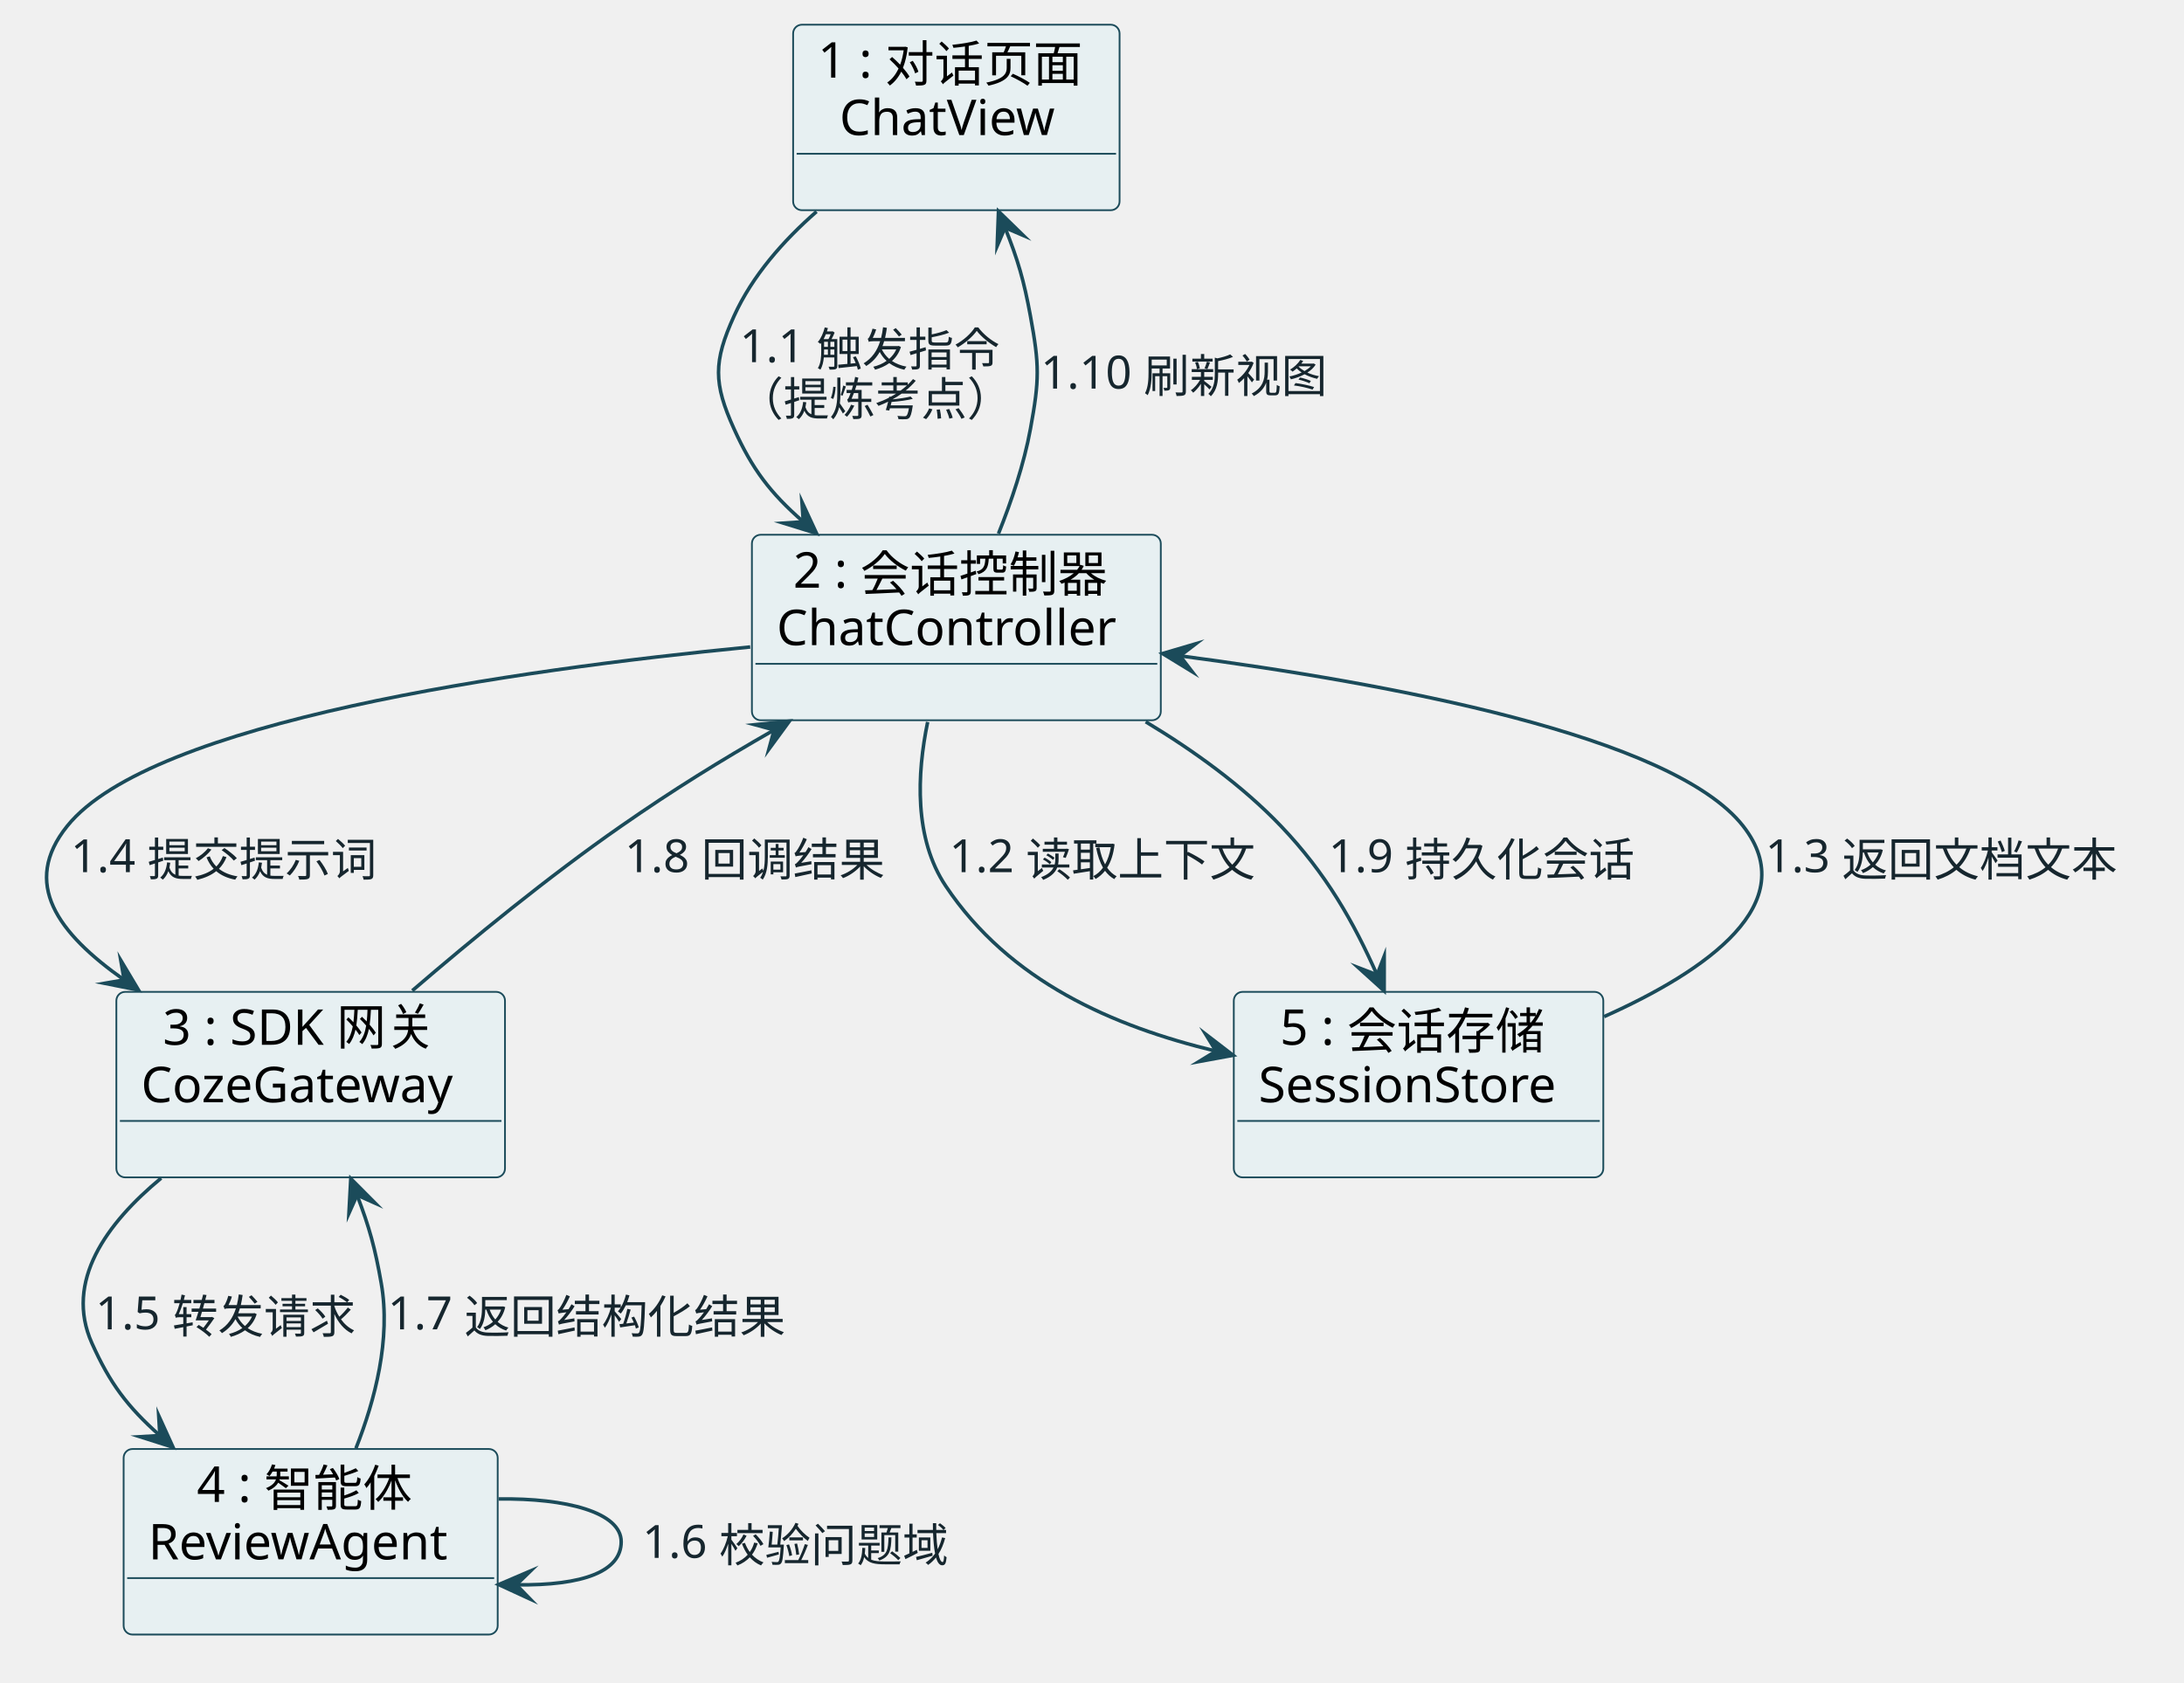
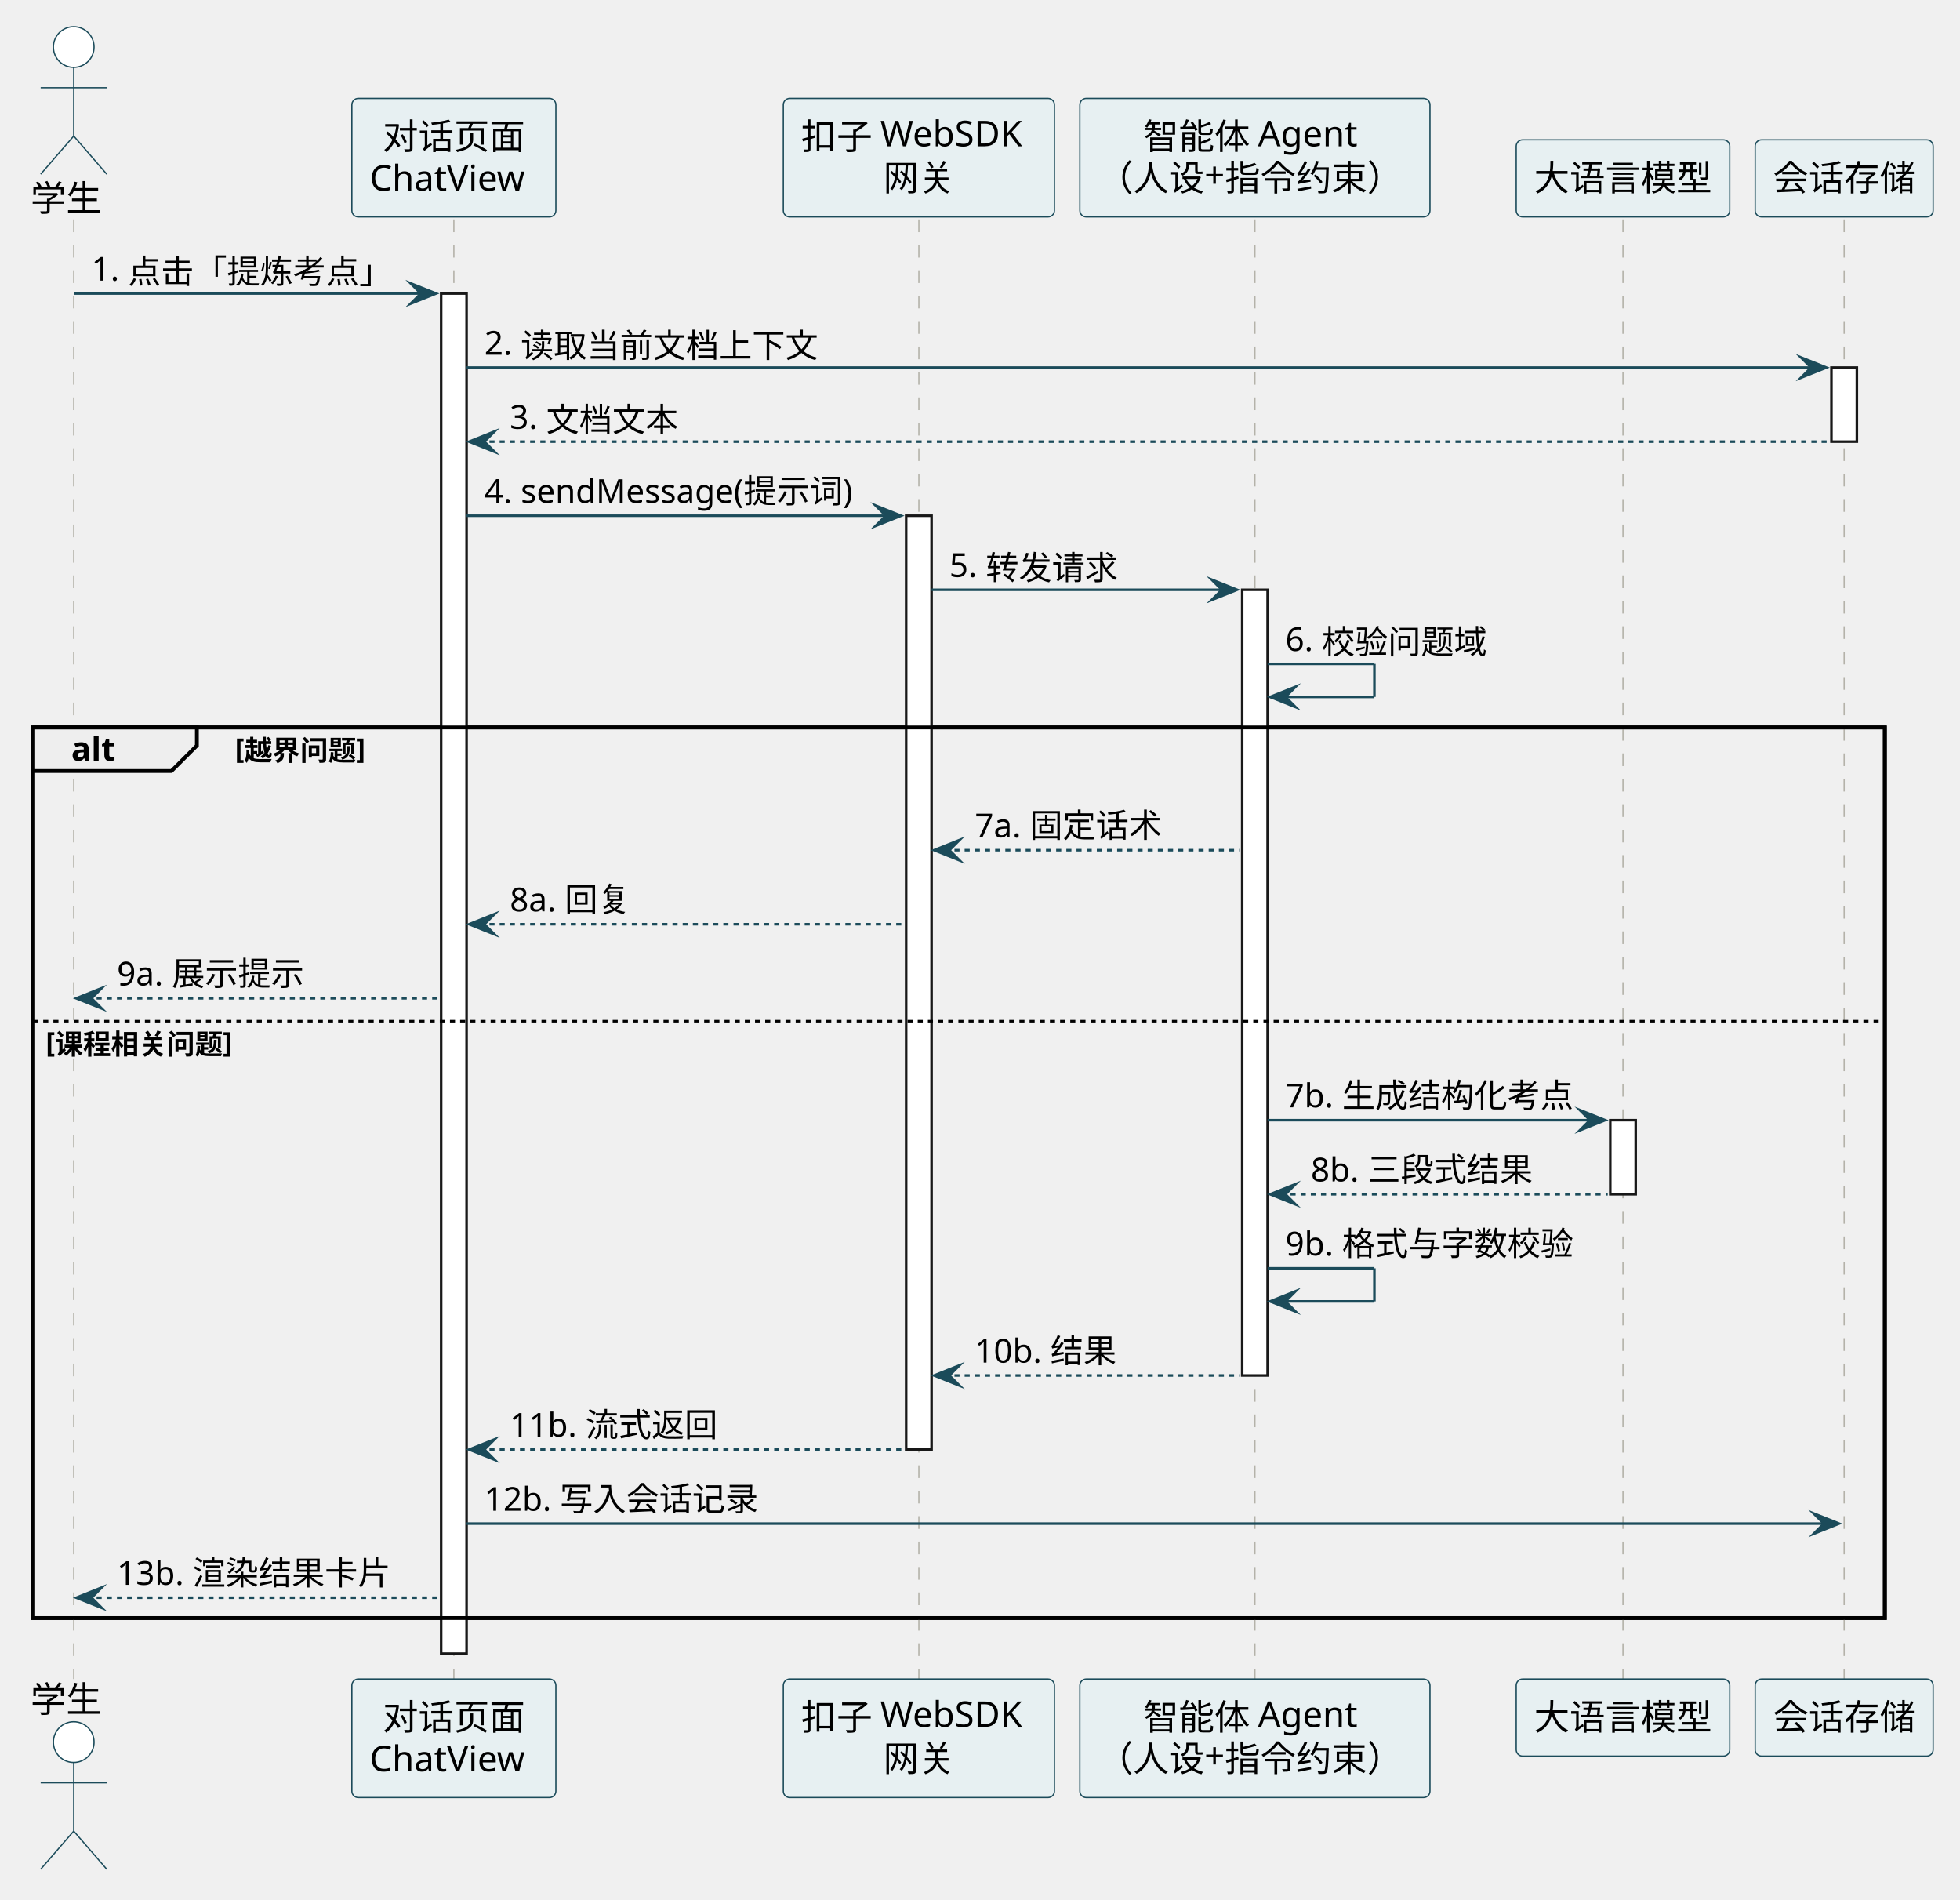
- <svg xmlns="http://www.w3.org/2000/svg" version="1.1" data-diagram-type="CLASS" style="width:619px;height:477px;background:#FFFFFF;" width="619px" height="477px" viewBox="0 0 619 477" zoomAndPan="magnify" preserveAspectRatio="none" contentStyleType="text/css">
+ <svg xmlns="http://www.w3.org/2000/svg" version="1.1" data-diagram-type="SEQUENCE" style="width:771px;height:747px;background:#FFFFFF;" width="771px" height="747px" viewBox="0 0 771 747" zoomAndPan="magnify" preserveAspectRatio="none" contentStyleType="text/css">
  <defs />
  <g font-family="sans-serif" lengthAdjust="spacing">
-     <g class="entity" data-qualified-name="UI" id="ent0001" data-source-line="13">
-       <rect x="224.79" y="7" width="92.524" height="52.594" fill="#E7F0F2" style="stroke:#1B4B5A;stroke-width:0.5;" rx="2.5" ry="2.5" />
-       <text x="231.79" y="21.995" fill="#000" font-size="14" textLength="78.524" font-family="'Microsoft YaHei'">1 : 对话页面</text>
-       <text x="237.929" y="38.292" fill="#000" font-size="14" textLength="66.247" font-family="'Microsoft YaHei'">ChatView</text>
-       <line x1="225.79" y1="43.594" x2="316.314" y2="43.594" style="stroke:#1B4B5A;stroke-width:0.5;" />
-     </g>
-     <g class="entity" data-qualified-name="C" id="ent0002" data-source-line="14">
-       <rect x="213.11" y="151.6" width="115.89" height="52.594" fill="#E7F0F2" style="stroke:#1B4B5A;stroke-width:0.5;" rx="2.5" ry="2.5" />
-       <text x="224.793" y="166.595" fill="#000" font-size="14" textLength="92.524" font-family="'Microsoft YaHei'">2 : 会话控制器</text>
-       <text x="220.11" y="182.892" fill="#000" font-size="14" textLength="101.89" font-family="'Microsoft YaHei'">ChatController</text>
-       <line x1="214.11" y1="188.194" x2="328" y2="188.194" style="stroke:#1B4B5A;stroke-width:0.5;" />
-     </g>
-     <g class="entity" data-qualified-name="G" id="ent0003" data-source-line="15">
-       <rect x="32.98" y="281.19" width="110.147" height="52.594" fill="#E7F0F2" style="stroke:#1B4B5A;stroke-width:0.5;" rx="2.5" ry="2.5" />
-       <text x="46.143" y="296.185" fill="#000" font-size="14" textLength="83.822" font-family="'Microsoft YaHei'">3 : SDK 网关</text>
-       <text x="39.98" y="312.482" fill="#000" font-size="14" textLength="96.147" font-family="'Microsoft YaHei'">CozeGateway</text>
-       <line x1="33.98" y1="317.784" x2="142.127" y2="317.784" style="stroke:#1B4B5A;stroke-width:0.5;" />
-     </g>
-     <g class="entity" data-qualified-name="A" id="ent0004" data-source-line="16">
-       <rect x="35.04" y="410.79" width="106.019" height="52.594" fill="#E7F0F2" style="stroke:#1B4B5A;stroke-width:0.5;" rx="2.5" ry="2.5" />
-       <text x="55.787" y="425.785" fill="#000" font-size="14" textLength="64.524" font-family="'Microsoft YaHei'">4 : 智能体</text>
-       <text x="42.04" y="442.082" fill="#000" font-size="14" textLength="92.019" font-family="'Microsoft YaHei'">ReviewAgent</text>
-       <line x1="36.04" y1="447.384" x2="140.059" y2="447.384" style="stroke:#1B4B5A;stroke-width:0.5;" />
-     </g>
-     <g class="entity" data-qualified-name="S" id="ent0005" data-source-line="17">
-       <rect x="349.69" y="281.19" width="104.727" height="52.594" fill="#E7F0F2" style="stroke:#1B4B5A;stroke-width:0.5;" rx="2.5" ry="2.5" />
-       <text x="362.791" y="296.185" fill="#000" font-size="14" textLength="78.524" font-family="'Microsoft YaHei'">5 : 会话存储</text>
-       <text x="356.69" y="312.482" fill="#000" font-size="14" textLength="90.727" font-family="'Microsoft YaHei'">SessionStore</text>
-       <line x1="350.69" y1="317.784" x2="453.417" y2="317.784" style="stroke:#1B4B5A;stroke-width:0.5;" />
-     </g>
-     <g class="link" data-entity-1="ent0001" data-entity-2="ent0002" id="lnk6" data-source-line="19" data-link-type="dependency">
-       <path d="M231.43,59.99 C222.02,68.22 213.21,78.2 208.05,89.6 C202.18,102.55 202.18,108.64 208.05,121.6 C213.21,133 218.256,139.688 227.666,147.918" style="stroke:#1B4B5A;stroke-width:1;" fill="none" id="UI-to-C" codeLine="19" />
-       <polygon points="231.43,151.21,227.289,142.274,227.666,147.918,222.022,148.296,231.43,151.21" fill="#1B4B5A" style="stroke:#1B4B5A;stroke-width:1;stroke-linejoin:miter;stroke-miterlimit:10;" />
-       <text x="209.647" y="102.667" fill="#16262E" font-size="13" textLength="76.807" font-family="'Microsoft YaHei'">1.1 触发指令</text>
-       <text x="209.05" y="117.8" fill="#16262E" font-size="13" textLength="78" font-family="'Microsoft YaHei'">（提炼考点）</text>
-     </g>
-     <g class="link" data-entity-1="ent0002" data-entity-2="ent0001" id="lnk15" data-source-line="28" data-link-type="dependency">
-       <path d="M282.99,151.29 C286.66,142.13 290.22,131.6 292.05,121.6 C294.62,107.61 294.62,103.59 292.05,89.6 C290.22,79.6 288.52,73.701 284.85,64.541" style="stroke:#1B4B5A;stroke-width:1;" fill="none" id="C-to-UI" codeLine="28" />
-       <polygon points="282.99,59.9,282.624,69.742,284.85,64.541,290.05,66.767,282.99,59.9" fill="#1B4B5A" style="stroke:#1B4B5A;stroke-width:1;stroke-linejoin:miter;stroke-miterlimit:10;" />
-       <text x="294.98" y="110.167" fill="#16262E" font-size="13" textLength="85.078" font-family="'Microsoft YaHei'">1.10 刷新视图</text>
-     </g>
-     <g class="link" data-entity-1="ent0002" data-entity-2="ent0005" id="lnk7" data-source-line="20" data-link-type="dependency">
-       <path d="M262.92,204.68 C259.87,219.47 259.04,237.72 268.05,251.19 C286.18,278.28 315.389,290.937 344.649,297.997" style="stroke:#1B4B5A;stroke-width:1;" fill="none" id="C-to-S" codeLine="20" />
-       <polygon points="349.51,299.17,341.699,293.171,344.649,297.997,339.823,300.947,349.51,299.17" fill="#1B4B5A" style="stroke:#1B4B5A;stroke-width:1;stroke-linejoin:miter;stroke-miterlimit:10;" />
-       <text x="269.05" y="247.257" fill="#16262E" font-size="13" textLength="89.807" font-family="'Microsoft YaHei'">1.2 读取上下文</text>
-     </g>
-     <g class="link" data-entity-1="ent0005" data-entity-2="ent0002" id="lnk8" data-source-line="21" data-link-type="dependency">
-       <path d="M454.64,288.21 C483.85,275.14 511.14,256.03 494.05,234.19 C473.96,208.51 393.527,193.734 334.447,185.934" style="stroke:#1B4B5A;stroke-width:1;" fill="none" id="S-to-C" codeLine="21" />
-       <polygon points="329.49,185.28,337.889,190.424,334.447,185.934,338.936,182.492,329.49,185.28" fill="#1B4B5A" style="stroke:#1B4B5A;stroke-width:1;stroke-linejoin:miter;stroke-miterlimit:10;" />
-       <text x="500.33" y="247.257" fill="#16262E" font-size="13" textLength="102.807" font-family="'Microsoft YaHei'">1.3 返回文档文本</text>
-     </g>
-     <g class="link" data-entity-1="ent0002" data-entity-2="ent0005" id="lnk14" data-source-line="27" data-link-type="dependency">
-       <path d="M324.72,204.62 C338.3,212.79 352.11,222.73 363.05,234.19 C375.85,247.6 383.684,261.469 390.284,276.359" style="stroke:#1B4B5A;stroke-width:1;" fill="none" id="C-to-S-1" codeLine="27" />
-       <polygon points="392.31,280.93,392.32,271.081,390.284,276.359,385.006,274.323,392.31,280.93" fill="#1B4B5A" style="stroke:#1B4B5A;stroke-width:1;stroke-linejoin:miter;stroke-miterlimit:10;" />
-       <text x="376.54" y="247.257" fill="#16262E" font-size="13" textLength="89.807" font-family="'Microsoft YaHei'">1.9 持久化会话</text>
-     </g>
-     <g class="link" data-entity-1="ent0002" data-entity-2="ent0003" id="lnk9" data-source-line="22" data-link-type="dependency">
-       <path d="M212.63,183.41 C145.91,189.92 42.88,204.57 19.05,234.19 C6,250.42 16.267,264.434 35.187,277.804" style="stroke:#1B4B5A;stroke-width:1;" fill="none" id="C-to-G" codeLine="22" />
-       <polygon points="39.27,280.69,34.228,272.229,35.187,277.804,29.612,278.763,39.27,280.69" fill="#1B4B5A" style="stroke:#1B4B5A;stroke-width:1;stroke-linejoin:miter;stroke-miterlimit:10;" />
-       <text x="20.05" y="247.257" fill="#16262E" font-size="13" textLength="89.807" font-family="'Microsoft YaHei'">1.4 提交提示词</text>
-     </g>
-     <g class="link" data-entity-1="ent0003" data-entity-2="ent0002" id="lnk13" data-source-line="26" data-link-type="dependency">
-       <path d="M116.86,280.84 C133.61,266.43 155.43,248.53 176.05,234.19 C191.09,223.74 203.873,215.838 219.403,206.928" style="stroke:#1B4B5A;stroke-width:1;" fill="none" id="G-to-C" codeLine="26" />
-       <polygon points="223.74,204.44,213.943,205.449,219.403,206.928,217.924,212.388,223.74,204.44" fill="#1B4B5A" style="stroke:#1B4B5A;stroke-width:1;stroke-linejoin:miter;stroke-miterlimit:10;" />
-       <text x="177.05" y="247.257" fill="#16262E" font-size="13" textLength="76.807" font-family="'Microsoft YaHei'">1.8 回调结果</text>
-     </g>
-     <g class="link" data-entity-1="ent0003" data-entity-2="ent0004" id="lnk10" data-source-line="23" data-link-type="dependency">
-       <path d="M45.67,334 C30.2,346.8 18.21,363.28 26.05,380.79 C31.12,392.11 36.041,398.74 45.311,406.97" style="stroke:#1B4B5A;stroke-width:1;" fill="none" id="G-to-A" codeLine="23" />
-       <polygon points="49.05,410.29,44.975,401.324,45.311,406.97,39.664,407.306,49.05,410.29" fill="#1B4B5A" style="stroke:#1B4B5A;stroke-width:1;stroke-linejoin:miter;stroke-miterlimit:10;" />
-       <text x="27.05" y="376.857" fill="#16262E" font-size="13" textLength="76.807" font-family="'Microsoft YaHei'">1.5 转发请求</text>
-     </g>
-     <g class="link" data-entity-1="ent0004" data-entity-2="ent0003" id="lnk12" data-source-line="25" data-link-type="dependency">
-       <path d="M100.88,410.59 C106.31,396.87 110.82,379.56 108.05,363.79 C106.31,353.83 104.703,347.981 101.203,338.811" style="stroke:#1B4B5A;stroke-width:1;" fill="none" id="A-to-G" codeLine="25" />
-       <polygon points="99.42,334.14,98.892,343.975,101.203,338.811,106.366,341.122,99.42,334.14" fill="#1B4B5A" style="stroke:#1B4B5A;stroke-width:1;stroke-linejoin:miter;stroke-miterlimit:10;" />
-       <text x="109.89" y="376.857" fill="#16262E" font-size="13" textLength="115.807" font-family="'Microsoft YaHei'">1.7 返回结构化结果</text>
-     </g>
-     <g class="link" data-entity-1="ent0004" data-entity-2="ent0004" id="lnk11" data-source-line="24" data-link-type="dependency">
-       <path d="M141.33,424.95 C160.46,424.68 176.06,428.73 176.06,437.08 C176.06,445.44 165.46,449.548 146.33,449.288" style="stroke:#1B4B5A;stroke-width:1;" fill="none" id="A-to-A" codeLine="24" />
-       <polygon points="141.33,449.22,150.275,453.342,146.33,449.288,150.384,445.343,141.33,449.22" fill="#1B4B5A" style="stroke:#1B4B5A;stroke-width:1;stroke-linejoin:miter;stroke-miterlimit:10;" />
-       <text x="182.06" y="441.647" fill="#16262E" font-size="13" textLength="89.807" font-family="'Microsoft YaHei'">1.6 校验问题域</text>
+     <rect x="13" y="286.094" width="728.426" height="350.266" fill="none" style="stroke:#000;stroke-width:1.5;" />
+     <g class="participant-lifeline" data-qualified-name="U" data-entity-uid="part1" id="part1-lifeline" data-source-line="12">
+       <g>
+         <rect x="25.5" y="86.297" width="8" height="574.063" fill="#000" fill-opacity="0" />
+         <line x1="29" y1="86.297" x2="29" y2="660.359" style="stroke:#B4B2A9;stroke-width:0.5;stroke-dasharray:5,5;" />
+       </g>
+     </g>
+     <g class="participant-lifeline" data-qualified-name="W" data-entity-uid="part2" id="part2-lifeline" data-source-line="13">
+       <g>
+         <rect x="175.036" y="86.297" width="8" height="574.063" fill="#000" fill-opacity="0" />
+         <line x1="178.536" y1="86.297" x2="178.536" y2="660.359" style="stroke:#B4B2A9;stroke-width:0.5;stroke-dasharray:5,5;" />
+       </g>
+     </g>
+     <g>
+       <rect x="173.536" y="115.43" width="10" height="534.93" fill="#FFF" style="stroke:#181818;stroke-width:1;" />
+     </g>
+     <g class="participant-lifeline" data-qualified-name="S" data-entity-uid="part3" id="part3-lifeline" data-source-line="14">
+       <g>
+         <rect x="357.954" y="86.297" width="8" height="574.063" fill="#000" fill-opacity="0" />
+         <line x1="361.454" y1="86.297" x2="361.454" y2="660.359" style="stroke:#B4B2A9;stroke-width:0.5;stroke-dasharray:5,5;" />
+       </g>
+     </g>
+     <g>
+       <rect x="356.454" y="202.828" width="10" height="367.266" fill="#FFF" style="stroke:#181818;stroke-width:1;" />
+     </g>
+     <g class="participant-lifeline" data-qualified-name="A" data-entity-uid="part4" id="part4-lifeline" data-source-line="15">
+       <g>
+         <rect x="490.139" y="86.297" width="8" height="574.063" fill="#000" fill-opacity="0" />
+         <line x1="493.639" y1="86.297" x2="493.639" y2="660.359" style="stroke:#B4B2A9;stroke-width:0.5;stroke-dasharray:5,5;" />
+       </g>
+     </g>
+     <g>
+       <rect x="488.639" y="231.961" width="10" height="309" fill="#FFF" style="stroke:#181818;stroke-width:1;" />
+     </g>
+     <g class="participant-lifeline" data-qualified-name="M" data-entity-uid="part5" id="part5-lifeline" data-source-line="16">
+       <g>
+         <rect x="634.927" y="86.297" width="8" height="574.063" fill="#000" fill-opacity="0" />
+         <line x1="638.427" y1="86.297" x2="638.427" y2="660.359" style="stroke:#B4B2A9;stroke-width:0.5;stroke-dasharray:5,5;" />
+       </g>
+     </g>
+     <g>
+       <rect x="633.427" y="440.563" width="10" height="29.133" fill="#FFF" style="stroke:#181818;stroke-width:1;" />
+     </g>
+     <g class="participant-lifeline" data-qualified-name="D" data-entity-uid="part6" id="part6-lifeline" data-source-line="17">
+       <g>
+         <rect x="721.926" y="86.297" width="8" height="574.063" fill="#000" fill-opacity="0" />
+         <line x1="725.426" y1="86.297" x2="725.426" y2="660.359" style="stroke:#B4B2A9;stroke-width:0.5;stroke-dasharray:5,5;" />
+       </g>
+     </g>
+     <g>
+       <rect x="720.426" y="144.563" width="10" height="29.133" fill="#FFF" style="stroke:#181818;stroke-width:1;" />
+     </g>
+     <g class="participant participant-head" data-qualified-name="U" data-entity-uid="part1" id="part1-head" data-source-line="12">
+       <text x="12" y="82.995" fill="#000" font-size="14" textLength="28" font-family="'Microsoft YaHei'">学生</text>
+       <ellipse cx="29" cy="18.5" rx="8" ry="8" fill="#FFF" style="stroke:#1B4B5A;stroke-width:0.5;" />
+       <path d="M29,26.5 L29,53.5 M16,34.5 L42,34.5 M29,53.5 L16,68.5 M29,53.5 L42,68.5" style="stroke:#1B4B5A;stroke-width:0.5;" fill="none" />
+     </g>
+     <g class="participant participant-head" data-qualified-name="W" data-entity-uid="part2" id="part2-head" data-source-line="13">
+       <rect x="138.412" y="38.703" width="80.247" height="46.594" fill="#E7F0F2" style="stroke:#1B4B5A;stroke-width:0.5;" rx="2.5" ry="2.5" />
+       <text x="150.536" y="58.698" fill="#000" font-size="14" textLength="56" font-family="'Microsoft YaHei'">对话页面</text>
+       <text x="145.412" y="74.995" fill="#000" font-size="14" textLength="66.247" font-family="'Microsoft YaHei'">ChatView</text>
+     </g>
+     <g class="participant participant-head" data-qualified-name="S" data-entity-uid="part3" id="part3-head" data-source-line="14">
+       <rect x="308.134" y="38.703" width="106.641" height="46.594" fill="#E7F0F2" style="stroke:#1B4B5A;stroke-width:0.5;" rx="2.5" ry="2.5" />
+       <text x="315.134" y="58.698" fill="#000" font-size="14" textLength="92.641" font-family="'Microsoft YaHei'">扣子 WebSDK</text>
+       <text x="347.454" y="74.995" fill="#000" font-size="14" textLength="28" font-family="'Microsoft YaHei'">网关</text>
+     </g>
+     <g class="participant participant-head" data-qualified-name="A" data-entity-uid="part4" id="part4-head" data-source-line="15">
+       <rect x="424.774" y="38.703" width="137.73" height="46.594" fill="#E7F0F2" style="stroke:#1B4B5A;stroke-width:0.5;" rx="2.5" ry="2.5" />
+       <text x="449.694" y="58.698" fill="#000" font-size="14" textLength="87.889" font-family="'Microsoft YaHei'">智能体 Agent</text>
+       <text x="431.774" y="74.995" fill="#000" font-size="14" textLength="123.73" font-family="'Microsoft YaHei'">（人设+指令约束）</text>
+     </g>
+     <g class="participant participant-head" data-qualified-name="M" data-entity-uid="part5" id="part5-head" data-source-line="16">
+       <rect x="596.427" y="55" width="84" height="30.297" fill="#E7F0F2" style="stroke:#1B4B5A;stroke-width:0.5;" rx="2.5" ry="2.5" />
+       <text x="603.427" y="74.995" fill="#000" font-size="14" textLength="70" font-family="'Microsoft YaHei'">大语言模型</text>
+     </g>
+     <g class="participant participant-head" data-qualified-name="D" data-entity-uid="part6" id="part6-head" data-source-line="17">
+       <rect x="690.427" y="55" width="70" height="30.297" fill="#E7F0F2" style="stroke:#1B4B5A;stroke-width:0.5;" rx="2.5" ry="2.5" />
+       <text x="697.427" y="74.995" fill="#000" font-size="14" textLength="56" font-family="'Microsoft YaHei'">会话存储</text>
+     </g>
+     <g class="participant participant-tail" data-qualified-name="U" data-entity-uid="part1" id="part1-tail" data-source-line="12">
+       <text x="12" y="673.354" fill="#000" font-size="14" textLength="28" font-family="'Microsoft YaHei'">学生</text>
+       <ellipse cx="29" cy="685.156" rx="8" ry="8" fill="#FFF" style="stroke:#1B4B5A;stroke-width:0.5;" />
+       <path d="M29,693.156 L29,720.156 M16,701.156 L42,701.156 M29,720.156 L16,735.156 M29,720.156 L42,735.156" style="stroke:#1B4B5A;stroke-width:0.5;" fill="none" />
+     </g>
+     <g class="participant participant-tail" data-qualified-name="W" data-entity-uid="part2" id="part2-tail" data-source-line="13">
+       <rect x="138.412" y="660.359" width="80.247" height="46.594" fill="#E7F0F2" style="stroke:#1B4B5A;stroke-width:0.5;" rx="2.5" ry="2.5" />
+       <text x="150.536" y="680.354" fill="#000" font-size="14" textLength="56" font-family="'Microsoft YaHei'">对话页面</text>
+       <text x="145.412" y="696.651" fill="#000" font-size="14" textLength="66.247" font-family="'Microsoft YaHei'">ChatView</text>
+     </g>
+     <g class="participant participant-tail" data-qualified-name="S" data-entity-uid="part3" id="part3-tail" data-source-line="14">
+       <rect x="308.134" y="660.359" width="106.641" height="46.594" fill="#E7F0F2" style="stroke:#1B4B5A;stroke-width:0.5;" rx="2.5" ry="2.5" />
+       <text x="315.134" y="680.354" fill="#000" font-size="14" textLength="92.641" font-family="'Microsoft YaHei'">扣子 WebSDK</text>
+       <text x="347.454" y="696.651" fill="#000" font-size="14" textLength="28" font-family="'Microsoft YaHei'">网关</text>
+     </g>
+     <g class="participant participant-tail" data-qualified-name="A" data-entity-uid="part4" id="part4-tail" data-source-line="15">
+       <rect x="424.774" y="660.359" width="137.73" height="46.594" fill="#E7F0F2" style="stroke:#1B4B5A;stroke-width:0.5;" rx="2.5" ry="2.5" />
+       <text x="449.694" y="680.354" fill="#000" font-size="14" textLength="87.889" font-family="'Microsoft YaHei'">智能体 Agent</text>
+       <text x="431.774" y="696.651" fill="#000" font-size="14" textLength="123.73" font-family="'Microsoft YaHei'">（人设+指令约束）</text>
+     </g>
+     <g class="participant participant-tail" data-qualified-name="M" data-entity-uid="part5" id="part5-tail" data-source-line="16">
+       <rect x="596.427" y="660.359" width="84" height="30.297" fill="#E7F0F2" style="stroke:#1B4B5A;stroke-width:0.5;" rx="2.5" ry="2.5" />
+       <text x="603.427" y="680.354" fill="#000" font-size="14" textLength="70" font-family="'Microsoft YaHei'">大语言模型</text>
+     </g>
+     <g class="participant participant-tail" data-qualified-name="D" data-entity-uid="part6" id="part6-tail" data-source-line="17">
+       <rect x="690.427" y="660.359" width="70" height="30.297" fill="#E7F0F2" style="stroke:#1B4B5A;stroke-width:0.5;" rx="2.5" ry="2.5" />
+       <text x="697.427" y="680.354" fill="#000" font-size="14" textLength="56" font-family="'Microsoft YaHei'">会话存储</text>
+     </g>
+     <g class="message" data-entity-1="part1" data-entity-2="part2" id="msg1" data-source-line="19">
+       <polygon points="161.536,111.43,171.536,115.43,161.536,119.43,165.536,115.43" fill="#1B4B5A" style="stroke:#1B4B5A;stroke-width:1;stroke-linejoin:miter;stroke-miterlimit:10;" />
+       <line x1="29" y1="115.43" x2="167.536" y2="115.43" style="stroke:#1B4B5A;stroke-width:1;" />
+       <text x="36" y="110.364" fill="#000" font-size="13" textLength="120.536" font-family="'Microsoft YaHei'">1. 点击「提炼考点」</text>
+     </g>
+     <g class="message" data-entity-1="part2" data-entity-2="part6" id="msg2" data-source-line="21">
+       <polygon points="708.426,140.563,718.426,144.563,708.426,148.563,712.426,144.563" fill="#1B4B5A" style="stroke:#1B4B5A;stroke-width:1;stroke-linejoin:miter;stroke-miterlimit:10;" />
+       <line x1="183.536" y1="144.563" x2="714.426" y2="144.563" style="stroke:#1B4B5A;stroke-width:1;" />
+       <text x="190.536" y="139.497" fill="#000" font-size="13" textLength="133.536" font-family="'Microsoft YaHei'">2. 读取当前文档上下文</text>
+     </g>
+     <g class="message" data-entity-1="part6" data-entity-2="part2" id="msg3" data-source-line="23">
+       <polygon points="194.536,169.695,184.536,173.695,194.536,177.695,190.536,173.695" fill="#1B4B5A" style="stroke:#1B4B5A;stroke-width:1;stroke-linejoin:miter;stroke-miterlimit:10;" />
+       <line x1="188.536" y1="173.695" x2="719.426" y2="173.695" style="stroke:#1B4B5A;stroke-width:1;stroke-dasharray:2,2;" />
+       <text x="200.536" y="168.629" fill="#000" font-size="13" textLength="68.536" font-family="'Microsoft YaHei'">3. 文档文本</text>
+     </g>
+     <g class="message" data-entity-1="part2" data-entity-2="part3" id="msg4" data-source-line="25">
+       <polygon points="344.454,198.828,354.454,202.828,344.454,206.828,348.454,202.828" fill="#1B4B5A" style="stroke:#1B4B5A;stroke-width:1;stroke-linejoin:miter;stroke-miterlimit:10;" />
+       <line x1="183.536" y1="202.828" x2="350.454" y2="202.828" style="stroke:#1B4B5A;stroke-width:1;" />
+       <text x="190.536" y="197.762" fill="#000" font-size="13" textLength="153.918" font-family="'Microsoft YaHei'">4. sendMessage(提示词)</text>
+     </g>
+     <g class="message" data-entity-1="part3" data-entity-2="part4" id="msg5" data-source-line="27">
+       <polygon points="476.639,227.961,486.639,231.961,476.639,235.961,480.639,231.961" fill="#1B4B5A" style="stroke:#1B4B5A;stroke-width:1;stroke-linejoin:miter;stroke-miterlimit:10;" />
+       <line x1="366.454" y1="231.961" x2="482.639" y2="231.961" style="stroke:#1B4B5A;stroke-width:1;" />
+       <text x="373.454" y="226.895" fill="#000" font-size="13" textLength="68.536" font-family="'Microsoft YaHei'">5. 转发请求</text>
+     </g>
+     <g class="message" data-entity-1="part4" data-entity-2="part4" id="msg6" data-source-line="29">
+       <line x1="498.639" y1="261.094" x2="540.639" y2="261.094" style="stroke:#1B4B5A;stroke-width:1;" />
+       <line x1="540.639" y1="261.094" x2="540.639" y2="274.094" style="stroke:#1B4B5A;stroke-width:1;" />
+       <line x1="499.639" y1="274.094" x2="540.639" y2="274.094" style="stroke:#1B4B5A;stroke-width:1;" />
+       <polygon points="509.639,270.094,499.639,274.094,509.639,278.094,505.639,274.094" fill="#1B4B5A" style="stroke:#1B4B5A;stroke-width:1;stroke-linejoin:miter;stroke-miterlimit:10;" />
+       <text x="505.639" y="256.028" fill="#000" font-size="13" textLength="81.536" font-family="'Microsoft YaHei'">6. 校验问题域</text>
+     </g>
+     <path d="M13,286.094 L77.443,286.094 L77.443,293.227 L67.443,303.227 L13,303.227 L13,286.094" style="stroke:#000;stroke-width:1.5;" fill="#EEE" />
+     <rect x="13" y="286.094" width="728.426" height="350.266" fill="none" style="stroke:#000;stroke-width:1.5;" />
+     <text x="28" y="299.161" fill="#000" font-size="13" textLength="19.443" font-weight="700" font-family="'Microsoft YaHei'">alt</text>
+     <text x="92.443" y="298.304" fill="#000" font-size="11" textLength="54.054" font-weight="700" font-family="'Microsoft YaHei'">[越界问题]</text>
+     <g class="message" data-entity-1="part4" data-entity-2="part3" id="msg7" data-source-line="31">
+       <polygon points="377.454,330.359,367.454,334.359,377.454,338.359,373.454,334.359" fill="#1B4B5A" style="stroke:#1B4B5A;stroke-width:1;stroke-linejoin:miter;stroke-miterlimit:10;" />
+       <line x1="371.454" y1="334.359" x2="487.639" y2="334.359" style="stroke:#1B4B5A;stroke-width:1;stroke-dasharray:2,2;" />
+       <text x="383.454" y="329.293" fill="#000" font-size="13" textLength="76.502" font-family="'Microsoft YaHei'">7a. 固定话术</text>
+     </g>
+     <g class="message" data-entity-1="part3" data-entity-2="part2" id="msg8" data-source-line="32">
+       <polygon points="194.536,359.492,184.536,363.492,194.536,367.492,190.536,363.492" fill="#1B4B5A" style="stroke:#1B4B5A;stroke-width:1;stroke-linejoin:miter;stroke-miterlimit:10;" />
+       <line x1="188.536" y1="363.492" x2="355.454" y2="363.492" style="stroke:#1B4B5A;stroke-width:1;stroke-dasharray:2,2;" />
+       <text x="200.536" y="358.426" fill="#000" font-size="13" textLength="50.502" font-family="'Microsoft YaHei'">8a. 回复</text>
+     </g>
+     <g class="message" data-entity-1="part2" data-entity-2="part1" id="msg9" data-source-line="33">
+       <polygon points="40,388.625,30,392.625,40,396.625,36,392.625" fill="#1B4B5A" style="stroke:#1B4B5A;stroke-width:1;stroke-linejoin:miter;stroke-miterlimit:10;" />
+       <line x1="34" y1="392.625" x2="172.536" y2="392.625" style="stroke:#1B4B5A;stroke-width:1;stroke-dasharray:2,2;" />
+       <text x="46" y="387.559" fill="#000" font-size="13" textLength="76.502" font-family="'Microsoft YaHei'">9a. 展示提示</text>
+     </g>
+     <line x1="13" y1="401.625" x2="741.426" y2="401.625" style="stroke:#000;stroke-width:1;stroke-dasharray:2,2;" />
+     <text x="18" y="413.835" fill="#000" font-size="11" textLength="76.054" font-weight="700" font-family="'Microsoft YaHei'">[课程相关问题]</text>
+     <g class="message" data-entity-1="part4" data-entity-2="part5" id="msg10" data-source-line="35">
+       <polygon points="621.427,436.563,631.427,440.563,621.427,444.563,625.427,440.563" fill="#1B4B5A" style="stroke:#1B4B5A;stroke-width:1;stroke-linejoin:miter;stroke-miterlimit:10;" />
+       <line x1="498.639" y1="440.563" x2="627.427" y2="440.563" style="stroke:#1B4B5A;stroke-width:1;" />
+       <text x="505.639" y="435.497" fill="#000" font-size="13" textLength="115.788" font-family="'Microsoft YaHei'">7b. 生成结构化考点</text>
+     </g>
+     <g class="message" data-entity-1="part5" data-entity-2="part4" id="msg11" data-source-line="37">
+       <polygon points="509.639,465.695,499.639,469.695,509.639,473.695,505.639,469.695" fill="#1B4B5A" style="stroke:#1B4B5A;stroke-width:1;stroke-linejoin:miter;stroke-miterlimit:10;" />
+       <line x1="503.639" y1="469.695" x2="632.427" y2="469.695" style="stroke:#1B4B5A;stroke-width:1;stroke-dasharray:2,2;" />
+       <text x="515.639" y="464.629" fill="#000" font-size="13" textLength="89.788" font-family="'Microsoft YaHei'">8b. 三段式结果</text>
+     </g>
+     <g class="message" data-entity-1="part4" data-entity-2="part4" id="msg12" data-source-line="39">
+       <line x1="498.639" y1="498.828" x2="540.639" y2="498.828" style="stroke:#1B4B5A;stroke-width:1;" />
+       <line x1="540.639" y1="498.828" x2="540.639" y2="511.828" style="stroke:#1B4B5A;stroke-width:1;" />
+       <line x1="499.639" y1="511.828" x2="540.639" y2="511.828" style="stroke:#1B4B5A;stroke-width:1;" />
+       <polygon points="509.639,507.828,499.639,511.828,509.639,515.828,505.639,511.828" fill="#1B4B5A" style="stroke:#1B4B5A;stroke-width:1;stroke-linejoin:miter;stroke-miterlimit:10;" />
+       <text x="505.639" y="493.762" fill="#000" font-size="13" textLength="115.788" font-family="'Microsoft YaHei'">9b. 格式与字数校验</text>
+     </g>
+     <g class="message" data-entity-1="part4" data-entity-2="part3" id="msg13" data-source-line="40">
+       <polygon points="377.454,536.961,367.454,540.961,377.454,544.961,373.454,540.961" fill="#1B4B5A" style="stroke:#1B4B5A;stroke-width:1;stroke-linejoin:miter;stroke-miterlimit:10;" />
+       <line x1="371.454" y1="540.961" x2="487.639" y2="540.961" style="stroke:#1B4B5A;stroke-width:1;stroke-dasharray:2,2;" />
+       <text x="383.454" y="535.895" fill="#000" font-size="13" textLength="59.059" font-family="'Microsoft YaHei'">10b. 结果</text>
+     </g>
+     <g class="message" data-entity-1="part3" data-entity-2="part2" id="msg14" data-source-line="42">
+       <polygon points="194.536,566.094,184.536,570.094,194.536,574.094,190.536,570.094" fill="#1B4B5A" style="stroke:#1B4B5A;stroke-width:1;stroke-linejoin:miter;stroke-miterlimit:10;" />
+       <line x1="188.536" y1="570.094" x2="355.454" y2="570.094" style="stroke:#1B4B5A;stroke-width:1;stroke-dasharray:2,2;" />
+       <text x="200.536" y="565.028" fill="#000" font-size="13" textLength="85.059" font-family="'Microsoft YaHei'">11b. 流式返回</text>
+     </g>
+     <g class="message" data-entity-1="part2" data-entity-2="part6" id="msg15" data-source-line="44">
+       <polygon points="713.426,595.227,723.426,599.227,713.426,603.227,717.426,599.227" fill="#1B4B5A" style="stroke:#1B4B5A;stroke-width:1;stroke-linejoin:miter;stroke-miterlimit:10;" />
+       <line x1="183.536" y1="599.227" x2="719.426" y2="599.227" style="stroke:#1B4B5A;stroke-width:1;" />
+       <text x="190.536" y="594.161" fill="#000" font-size="13" textLength="111.059" font-family="'Microsoft YaHei'">12b. 写入会话记录</text>
+     </g>
+     <g class="message" data-entity-1="part2" data-entity-2="part1" id="msg16" data-source-line="45">
+       <polygon points="40,624.359,30,628.359,40,632.359,36,628.359" fill="#1B4B5A" style="stroke:#1B4B5A;stroke-width:1;stroke-linejoin:miter;stroke-miterlimit:10;" />
+       <line x1="34" y1="628.359" x2="172.536" y2="628.359" style="stroke:#1B4B5A;stroke-width:1;stroke-dasharray:2,2;" />
+       <text x="46" y="623.293" fill="#000" font-size="13" textLength="111.059" font-family="'Microsoft YaHei'">13b. 渲染结果卡片</text>
    </g>
  </g>
</svg>
